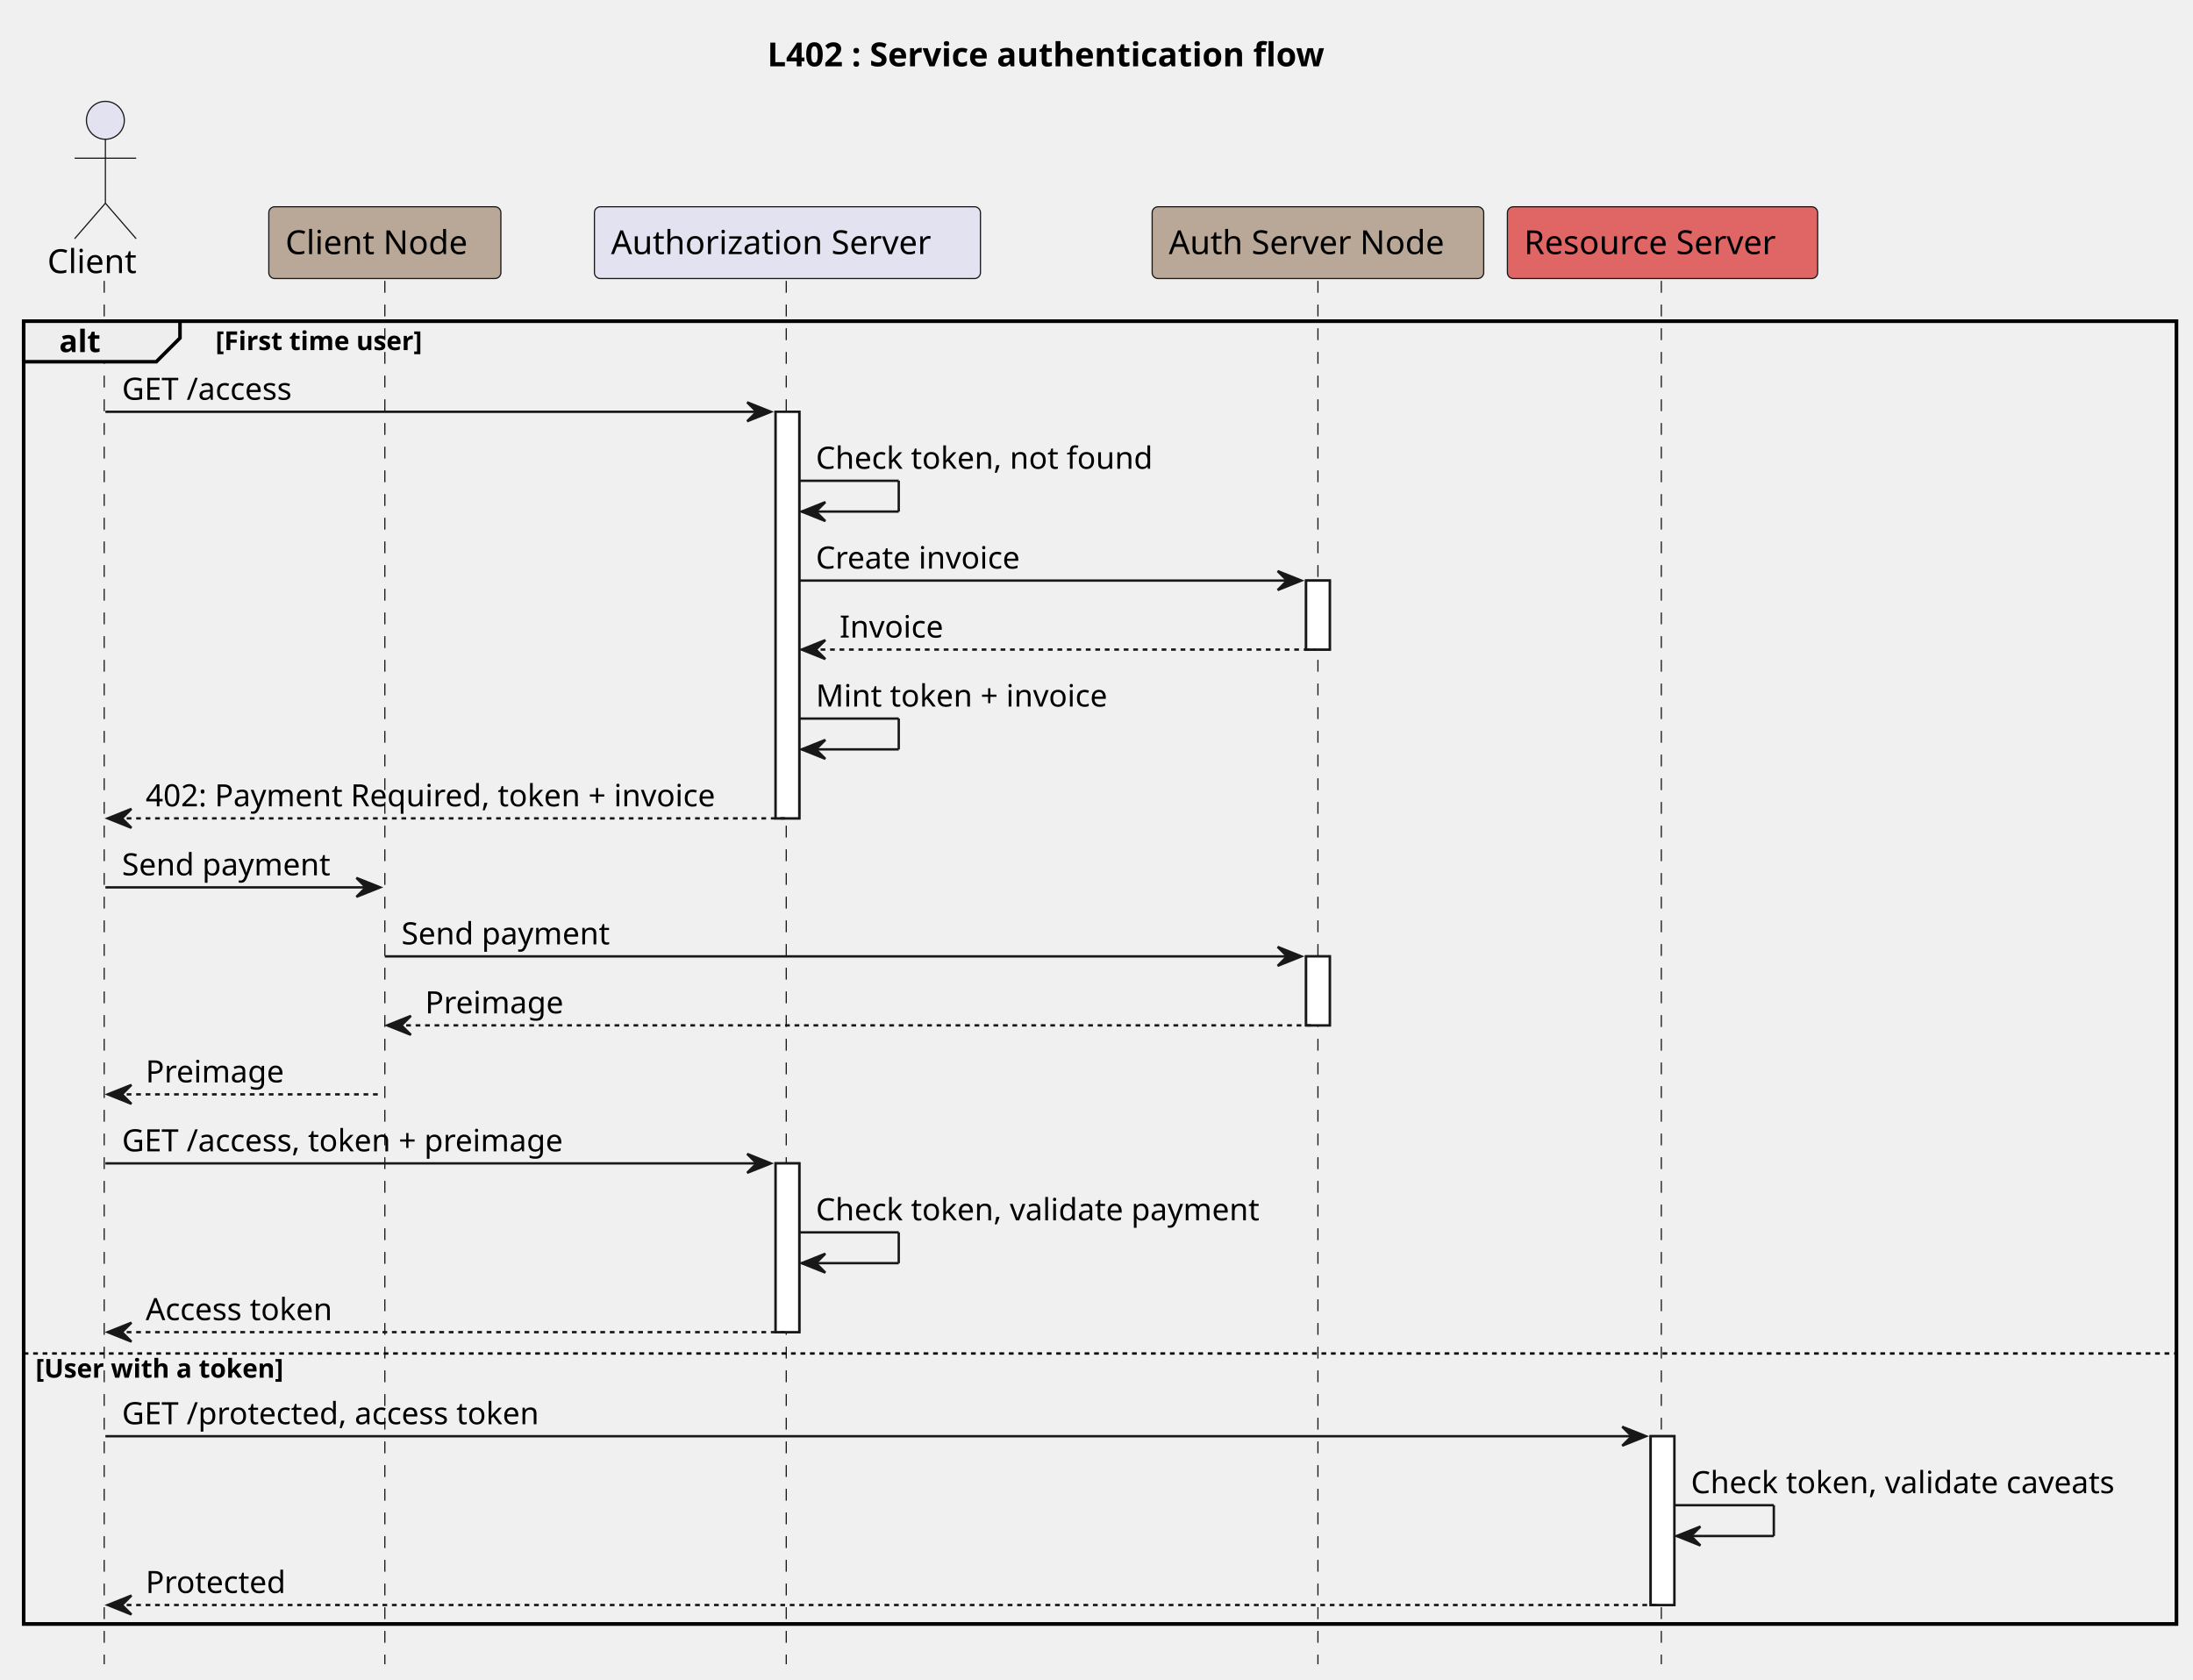
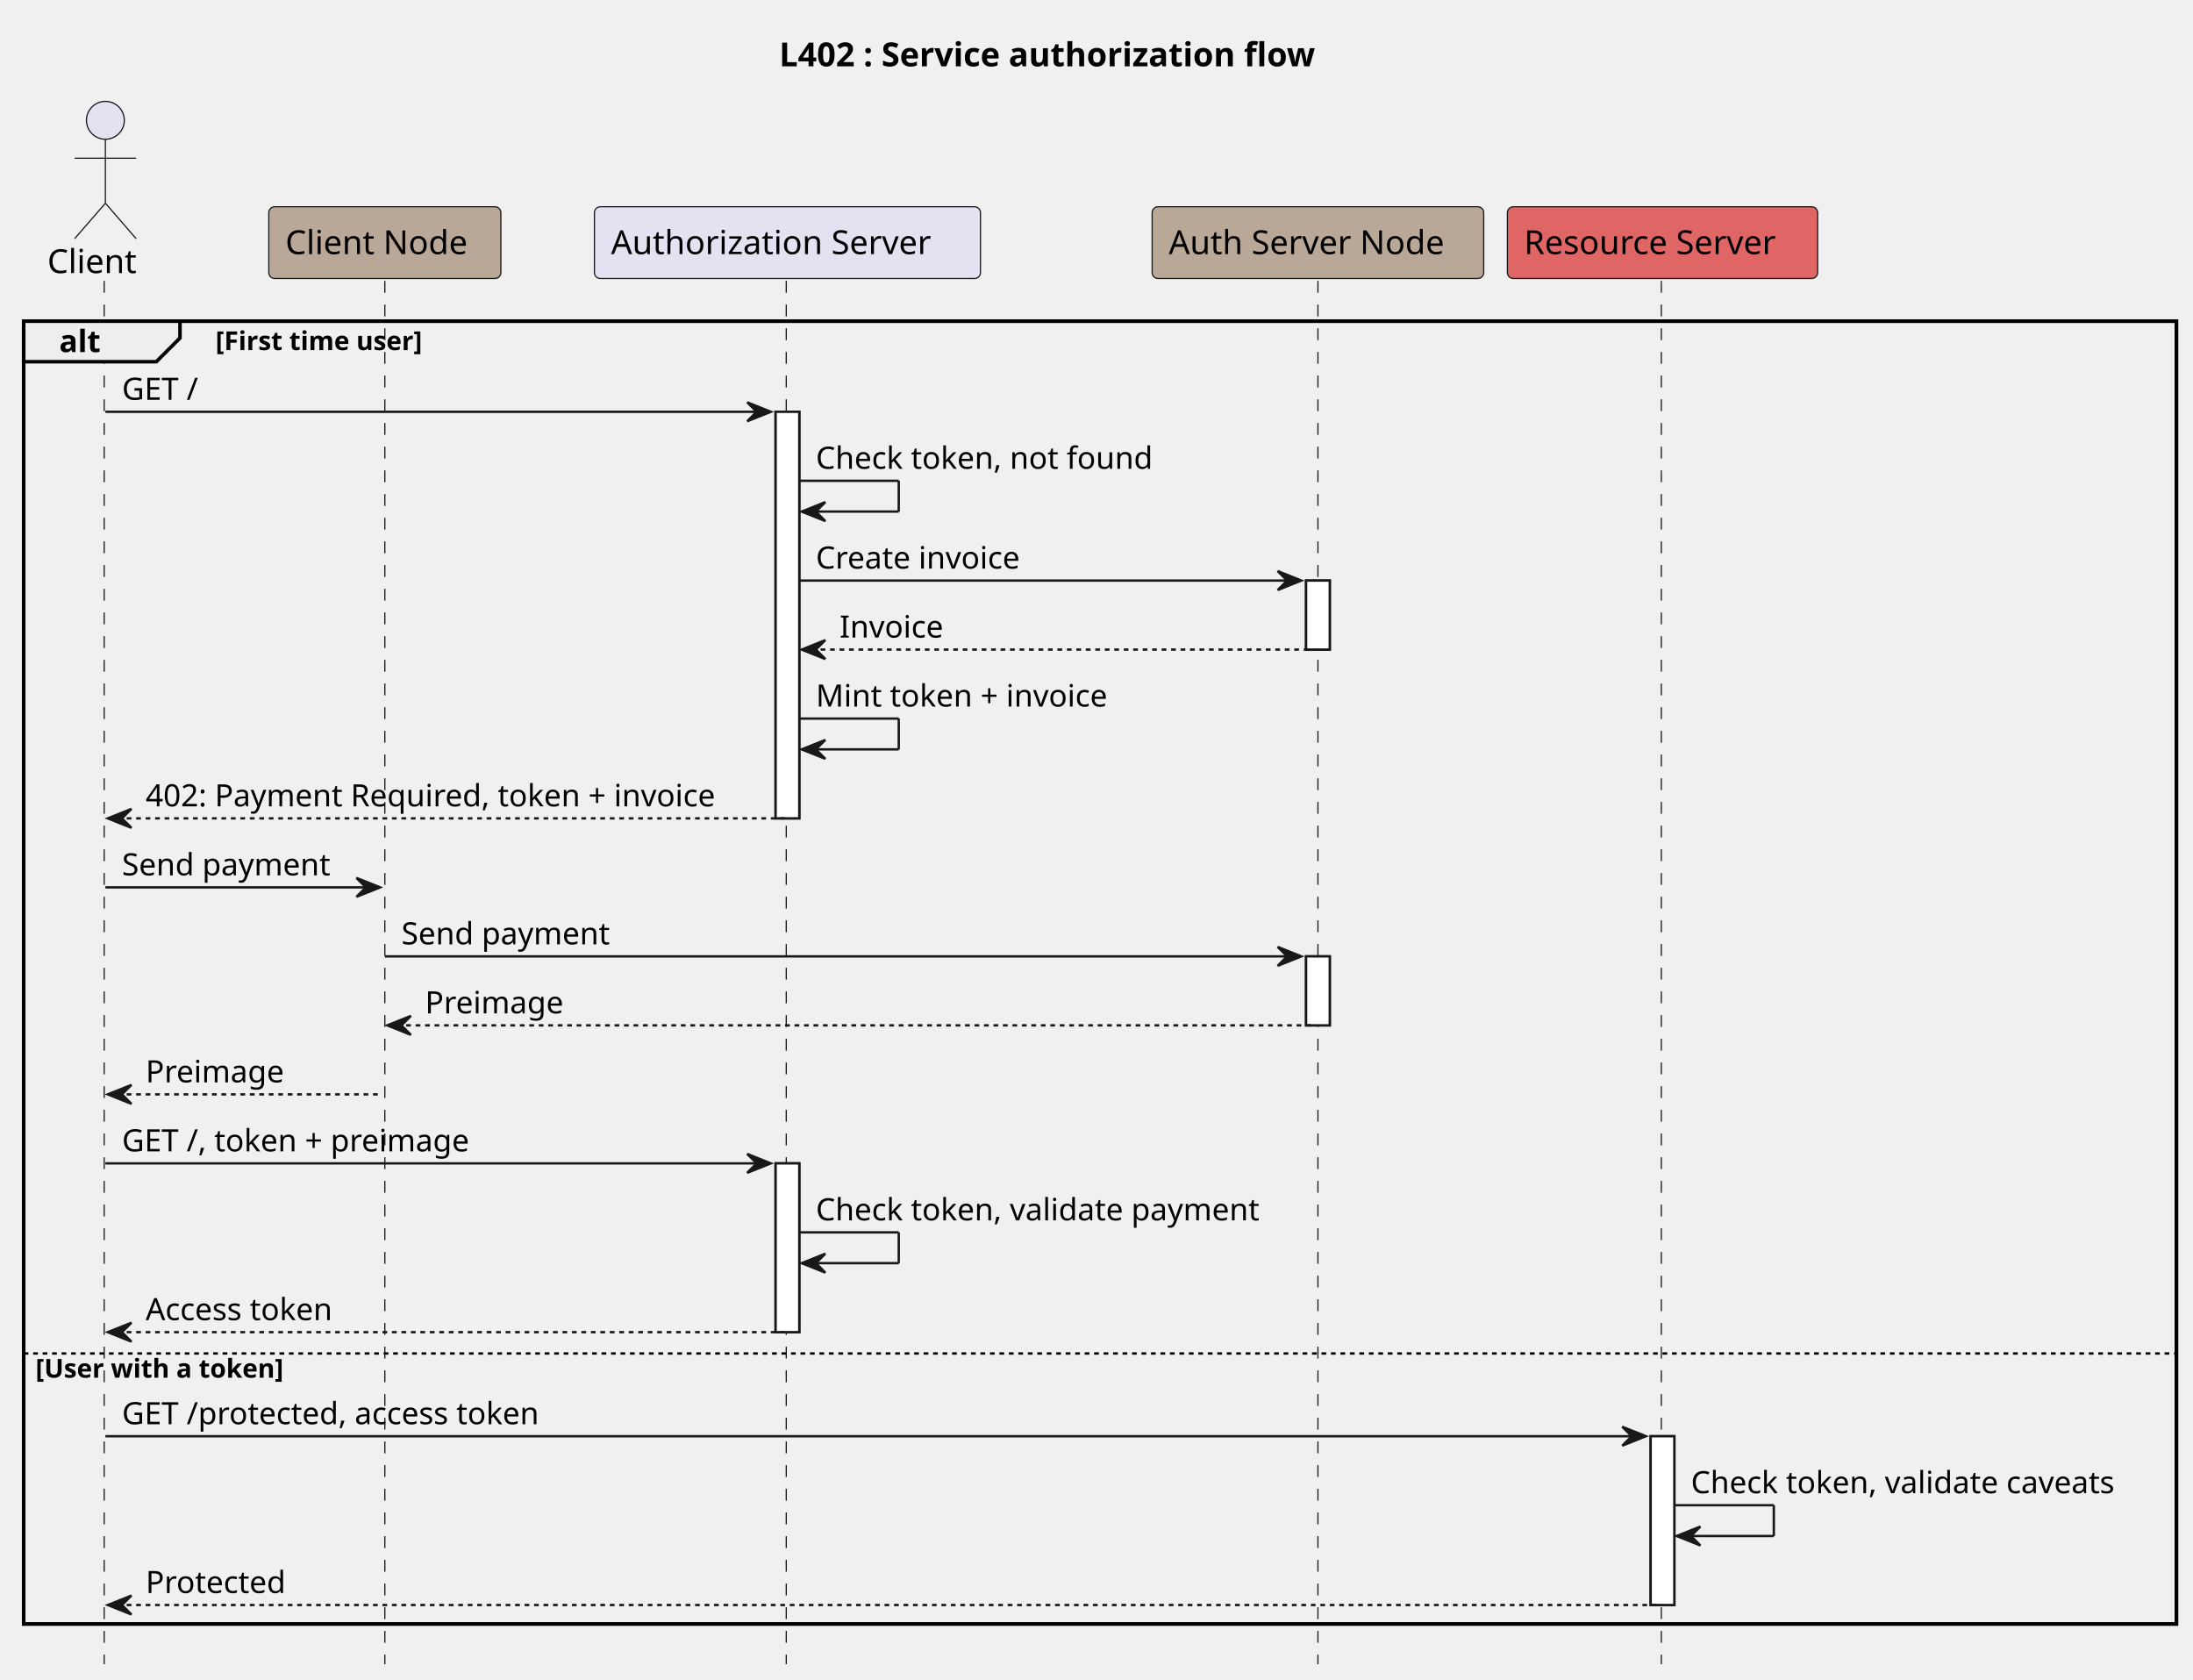
<svg xmlns="http://www.w3.org/2000/svg" contentStyleType="text/css" height="709px" preserveAspectRatio="none" style="width:926px;height:709px;background:#FFFFFF;" version="1.1" viewBox="0 0 926 709" width="926px" zoomAndPan="magnify">
  <defs />
  <g>
-     <text fill="#000000" font-family="sans-serif" font-size="14" font-weight="bold" lengthAdjust="spacing" textLength="280" x="324" y="27.995">L402 : Service authentication flow</text>
+     <text fill="#000000" font-family="sans-serif" font-size="14" font-weight="bold" lengthAdjust="spacing" textLength="270" x="329" y="27.995">L402 : Service authorization flow</text>
    <rect fill="#FFFFFF" height="171.664" style="stroke:#181818;stroke-width:1.0;" width="10" x="327.5" y="173.859" />
    <rect fill="#FFFFFF" height="71.266" style="stroke:#181818;stroke-width:1.0;" width="10" x="327.5" y="491.188" />
    <rect fill="#FFFFFF" height="29.133" style="stroke:#181818;stroke-width:1.0;" width="10" x="551.5" y="245.125" />
    <rect fill="#FFFFFF" height="29.133" style="stroke:#181818;stroke-width:1.0;" width="10" x="551.5" y="403.789" />
    <rect fill="#FFFFFF" height="71.266" style="stroke:#181818;stroke-width:1.0;" width="10" x="697" y="606.391" />
    <rect fill="none" height="550.062" style="stroke:#000000;stroke-width:1.5;" width="909" x="10" y="135.594" />
    <line style="stroke:#181818;stroke-width:0.5;stroke-dasharray:5.0,5.0;" x1="44" x2="44" y1="118.594" y2="702.656" />
    <line style="stroke:#181818;stroke-width:0.5;stroke-dasharray:5.0,5.0;" x1="162.5" x2="162.5" y1="118.594" y2="702.656" />
    <line style="stroke:#181818;stroke-width:0.5;stroke-dasharray:5.0,5.0;" x1="332" x2="332" y1="118.594" y2="702.656" />
    <line style="stroke:#181818;stroke-width:0.5;stroke-dasharray:5.0,5.0;" x1="556.5" x2="556.5" y1="118.594" y2="702.656" />
    <line style="stroke:#181818;stroke-width:0.5;stroke-dasharray:5.0,5.0;" x1="701.5" x2="701.5" y1="118.594" y2="702.656" />
    <text fill="#000000" font-family="sans-serif" font-size="14" lengthAdjust="spacing" textLength="43" x="20" y="115.292">Client</text>
    <ellipse cx="44.5" cy="50.797" fill="#E2E2F0" rx="8" ry="8" style="stroke:#181818;stroke-width:0.5;" />
    <path d="M44.5,58.797 L44.5,85.797 M31.5,66.797 L57.5,66.797 M44.5,85.797 L31.5,100.797 M44.5,85.797 L57.5,100.797 " fill="none" style="stroke:#181818;stroke-width:0.5;" />
    <rect fill="#B9A898" height="30.297" rx="2.5" ry="2.5" style="stroke:#181818;stroke-width:0.5;" width="98" x="113.5" y="87.297" />
    <text fill="#000000" font-family="sans-serif" font-size="14" lengthAdjust="spacing" textLength="84" x="120.5" y="107.292">Client Node</text>
    <rect fill="#E2E2F0" height="30.297" rx="2.5" ry="2.5" style="stroke:#181818;stroke-width:0.5;" width="163" x="251" y="87.297" />
    <text fill="#000000" font-family="sans-serif" font-size="14" lengthAdjust="spacing" textLength="149" x="258" y="107.292">Authorization Server</text>
    <rect fill="#B9A898" height="30.297" rx="2.5" ry="2.5" style="stroke:#181818;stroke-width:0.5;" width="140" x="486.5" y="87.297" />
    <text fill="#000000" font-family="sans-serif" font-size="14" lengthAdjust="spacing" textLength="126" x="493.5" y="107.292">Auth Server Node</text>
    <rect fill="#E06666" height="30.297" rx="2.5" ry="2.5" style="stroke:#181818;stroke-width:0.5;" width="131" x="636.5" y="87.297" />
    <text fill="#000000" font-family="sans-serif" font-size="14" lengthAdjust="spacing" textLength="117" x="643.5" y="107.292">Resource Server</text>
    <rect fill="#FFFFFF" height="171.664" style="stroke:#181818;stroke-width:1.0;" width="10" x="327.5" y="173.859" />
    <rect fill="#FFFFFF" height="71.266" style="stroke:#181818;stroke-width:1.0;" width="10" x="327.5" y="491.188" />
    <rect fill="#FFFFFF" height="29.133" style="stroke:#181818;stroke-width:1.0;" width="10" x="551.5" y="245.125" />
    <rect fill="#FFFFFF" height="29.133" style="stroke:#181818;stroke-width:1.0;" width="10" x="551.5" y="403.789" />
    <rect fill="#FFFFFF" height="71.266" style="stroke:#181818;stroke-width:1.0;" width="10" x="697" y="606.391" />
    <path d="M10,135.594 L76,135.594 L76,142.727 L66,152.727 L10,152.727 L10,135.594 " fill="#EEEEEE" style="stroke:#000000;stroke-width:1.5;" />
    <rect fill="none" height="550.062" style="stroke:#000000;stroke-width:1.5;" width="909" x="10" y="135.594" />
    <text fill="#000000" font-family="sans-serif" font-size="13" font-weight="bold" lengthAdjust="spacing" textLength="21" x="25" y="148.661">alt</text>
    <text fill="#000000" font-family="sans-serif" font-size="11" font-weight="bold" lengthAdjust="spacing" textLength="109" x="91" y="147.804">[First time user]</text>
    <polygon fill="#181818" points="315.5,169.859,325.5,173.859,315.5,177.859,319.5,173.859" style="stroke:#181818;stroke-width:1.0;" />
    <line style="stroke:#181818;stroke-width:1.0;" x1="44.5" x2="321.5" y1="173.859" y2="173.859" />
-     <text fill="#000000" font-family="sans-serif" font-size="13" lengthAdjust="spacing" textLength="78" x="51.5" y="168.793">GET /access</text>
+     <text fill="#000000" font-family="sans-serif" font-size="13" lengthAdjust="spacing" textLength="34" x="51.5" y="168.793">GET /</text>
    <line style="stroke:#181818;stroke-width:1.0;" x1="337.5" x2="379.5" y1="202.992" y2="202.992" />
    <line style="stroke:#181818;stroke-width:1.0;" x1="379.5" x2="379.5" y1="202.992" y2="215.992" />
    <line style="stroke:#181818;stroke-width:1.0;" x1="338.5" x2="379.5" y1="215.992" y2="215.992" />
    <polygon fill="#181818" points="348.5,211.992,338.5,215.992,348.5,219.992,344.5,215.992" style="stroke:#181818;stroke-width:1.0;" />
    <text fill="#000000" font-family="sans-serif" font-size="13" lengthAdjust="spacing" textLength="149" x="344.5" y="197.926">Check token, not found</text>
    <polygon fill="#181818" points="539.5,241.125,549.5,245.125,539.5,249.125,543.5,245.125" style="stroke:#181818;stroke-width:1.0;" />
    <line style="stroke:#181818;stroke-width:1.0;" x1="337.5" x2="545.5" y1="245.125" y2="245.125" />
    <text fill="#000000" font-family="sans-serif" font-size="13" lengthAdjust="spacing" textLength="92" x="344.5" y="240.059">Create invoice</text>
    <polygon fill="#181818" points="348.5,270.258,338.5,274.258,348.5,278.258,344.5,274.258" style="stroke:#181818;stroke-width:1.0;" />
    <line style="stroke:#181818;stroke-width:1.0;stroke-dasharray:2.0,2.0;" x1="342.5" x2="555.5" y1="274.258" y2="274.258" />
    <text fill="#000000" font-family="sans-serif" font-size="13" lengthAdjust="spacing" textLength="45" x="354.5" y="269.192">Invoice</text>
    <line style="stroke:#181818;stroke-width:1.0;" x1="337.5" x2="379.5" y1="303.391" y2="303.391" />
    <line style="stroke:#181818;stroke-width:1.0;" x1="379.5" x2="379.5" y1="303.391" y2="316.391" />
    <line style="stroke:#181818;stroke-width:1.0;" x1="338.5" x2="379.5" y1="316.391" y2="316.391" />
    <polygon fill="#181818" points="348.5,312.391,338.5,316.391,348.5,320.391,344.5,316.391" style="stroke:#181818;stroke-width:1.0;" />
    <text fill="#000000" font-family="sans-serif" font-size="13" lengthAdjust="spacing" textLength="129" x="344.5" y="298.325">Mint token + invoice</text>
    <polygon fill="#181818" points="55.5,341.523,45.5,345.523,55.5,349.523,51.5,345.523" style="stroke:#181818;stroke-width:1.0;" />
    <line style="stroke:#181818;stroke-width:1.0;stroke-dasharray:2.0,2.0;" x1="49.5" x2="331.5" y1="345.523" y2="345.523" />
    <text fill="#000000" font-family="sans-serif" font-size="13" lengthAdjust="spacing" textLength="259" x="61.5" y="340.457">402: Payment Required, token + invoice</text>
    <polygon fill="#181818" points="150.5,370.656,160.5,374.656,150.5,378.656,154.5,374.656" style="stroke:#181818;stroke-width:1.0;" />
    <line style="stroke:#181818;stroke-width:1.0;" x1="44.5" x2="156.5" y1="374.656" y2="374.656" />
    <text fill="#000000" font-family="sans-serif" font-size="13" lengthAdjust="spacing" textLength="94" x="51.5" y="369.59">Send payment</text>
    <polygon fill="#181818" points="539.5,399.789,549.5,403.789,539.5,407.789,543.5,403.789" style="stroke:#181818;stroke-width:1.0;" />
    <line style="stroke:#181818;stroke-width:1.0;" x1="162.5" x2="545.5" y1="403.789" y2="403.789" />
    <text fill="#000000" font-family="sans-serif" font-size="13" lengthAdjust="spacing" textLength="94" x="169.5" y="398.723">Send payment</text>
    <polygon fill="#181818" points="173.5,428.922,163.5,432.922,173.5,436.922,169.5,432.922" style="stroke:#181818;stroke-width:1.0;" />
    <line style="stroke:#181818;stroke-width:1.0;stroke-dasharray:2.0,2.0;" x1="167.5" x2="555.5" y1="432.922" y2="432.922" />
    <text fill="#000000" font-family="sans-serif" font-size="13" lengthAdjust="spacing" textLength="61" x="179.5" y="427.856">Preimage</text>
    <polygon fill="#181818" points="55.5,458.055,45.5,462.055,55.5,466.055,51.5,462.055" style="stroke:#181818;stroke-width:1.0;" />
    <line style="stroke:#181818;stroke-width:1.0;stroke-dasharray:2.0,2.0;" x1="49.5" x2="161.5" y1="462.055" y2="462.055" />
    <text fill="#000000" font-family="sans-serif" font-size="13" lengthAdjust="spacing" textLength="61" x="61.5" y="456.989">Preimage</text>
    <polygon fill="#181818" points="315.5,487.188,325.5,491.188,315.5,495.188,319.5,491.188" style="stroke:#181818;stroke-width:1.0;" />
    <line style="stroke:#181818;stroke-width:1.0;" x1="44.5" x2="321.5" y1="491.188" y2="491.188" />
-     <text fill="#000000" font-family="sans-serif" font-size="13" lengthAdjust="spacing" textLength="201" x="51.5" y="486.122">GET /access, token + preimage</text>
+     <text fill="#000000" font-family="sans-serif" font-size="13" lengthAdjust="spacing" textLength="157" x="51.5" y="486.122">GET /, token + preimage</text>
    <line style="stroke:#181818;stroke-width:1.0;" x1="337.5" x2="379.5" y1="520.32" y2="520.32" />
    <line style="stroke:#181818;stroke-width:1.0;" x1="379.5" x2="379.5" y1="520.32" y2="533.32" />
    <line style="stroke:#181818;stroke-width:1.0;" x1="338.5" x2="379.5" y1="533.32" y2="533.32" />
    <polygon fill="#181818" points="348.5,529.32,338.5,533.32,348.5,537.32,344.5,533.32" style="stroke:#181818;stroke-width:1.0;" />
    <text fill="#000000" font-family="sans-serif" font-size="13" lengthAdjust="spacing" textLength="200" x="344.5" y="515.254">Check token, validate payment</text>
    <polygon fill="#181818" points="55.5,558.453,45.5,562.453,55.5,566.453,51.5,562.453" style="stroke:#181818;stroke-width:1.0;" />
    <line style="stroke:#181818;stroke-width:1.0;stroke-dasharray:2.0,2.0;" x1="49.5" x2="331.5" y1="562.453" y2="562.453" />
    <text fill="#000000" font-family="sans-serif" font-size="13" lengthAdjust="spacing" textLength="85" x="61.5" y="557.387">Access token</text>
    <line style="stroke:#000000;stroke-width:1.0;stroke-dasharray:2.0,2.0;" x1="10" x2="919" y1="571.453" y2="571.453" />
    <text fill="#000000" font-family="sans-serif" font-size="11" font-weight="bold" lengthAdjust="spacing" textLength="128" x="15" y="581.664">[User with a token]</text>
    <polygon fill="#181818" points="685,602.391,695,606.391,685,610.391,689,606.391" style="stroke:#181818;stroke-width:1.0;" />
    <line style="stroke:#181818;stroke-width:1.0;" x1="44.5" x2="691" y1="606.391" y2="606.391" />
    <text fill="#000000" font-family="sans-serif" font-size="13" lengthAdjust="spacing" textLength="188" x="51.5" y="601.325">GET /protected, access token</text>
    <line style="stroke:#181818;stroke-width:1.0;" x1="707" x2="749" y1="635.523" y2="635.523" />
    <line style="stroke:#181818;stroke-width:1.0;" x1="749" x2="749" y1="635.523" y2="648.523" />
    <line style="stroke:#181818;stroke-width:1.0;" x1="708" x2="749" y1="648.523" y2="648.523" />
    <polygon fill="#181818" points="718,644.523,708,648.523,718,652.523,714,648.523" style="stroke:#181818;stroke-width:1.0;" />
    <text fill="#000000" font-family="sans-serif" font-size="13" lengthAdjust="spacing" textLength="193" x="714" y="630.457">Check token, validate caveats</text>
    <polygon fill="#181818" points="55.5,673.656,45.5,677.656,55.5,681.656,51.5,677.656" style="stroke:#181818;stroke-width:1.0;" />
    <line style="stroke:#181818;stroke-width:1.0;stroke-dasharray:2.0,2.0;" x1="49.5" x2="701" y1="677.656" y2="677.656" />
    <text fill="#000000" font-family="sans-serif" font-size="13" lengthAdjust="spacing" textLength="62" x="61.5" y="672.59">Protected</text>
  </g>
</svg>
